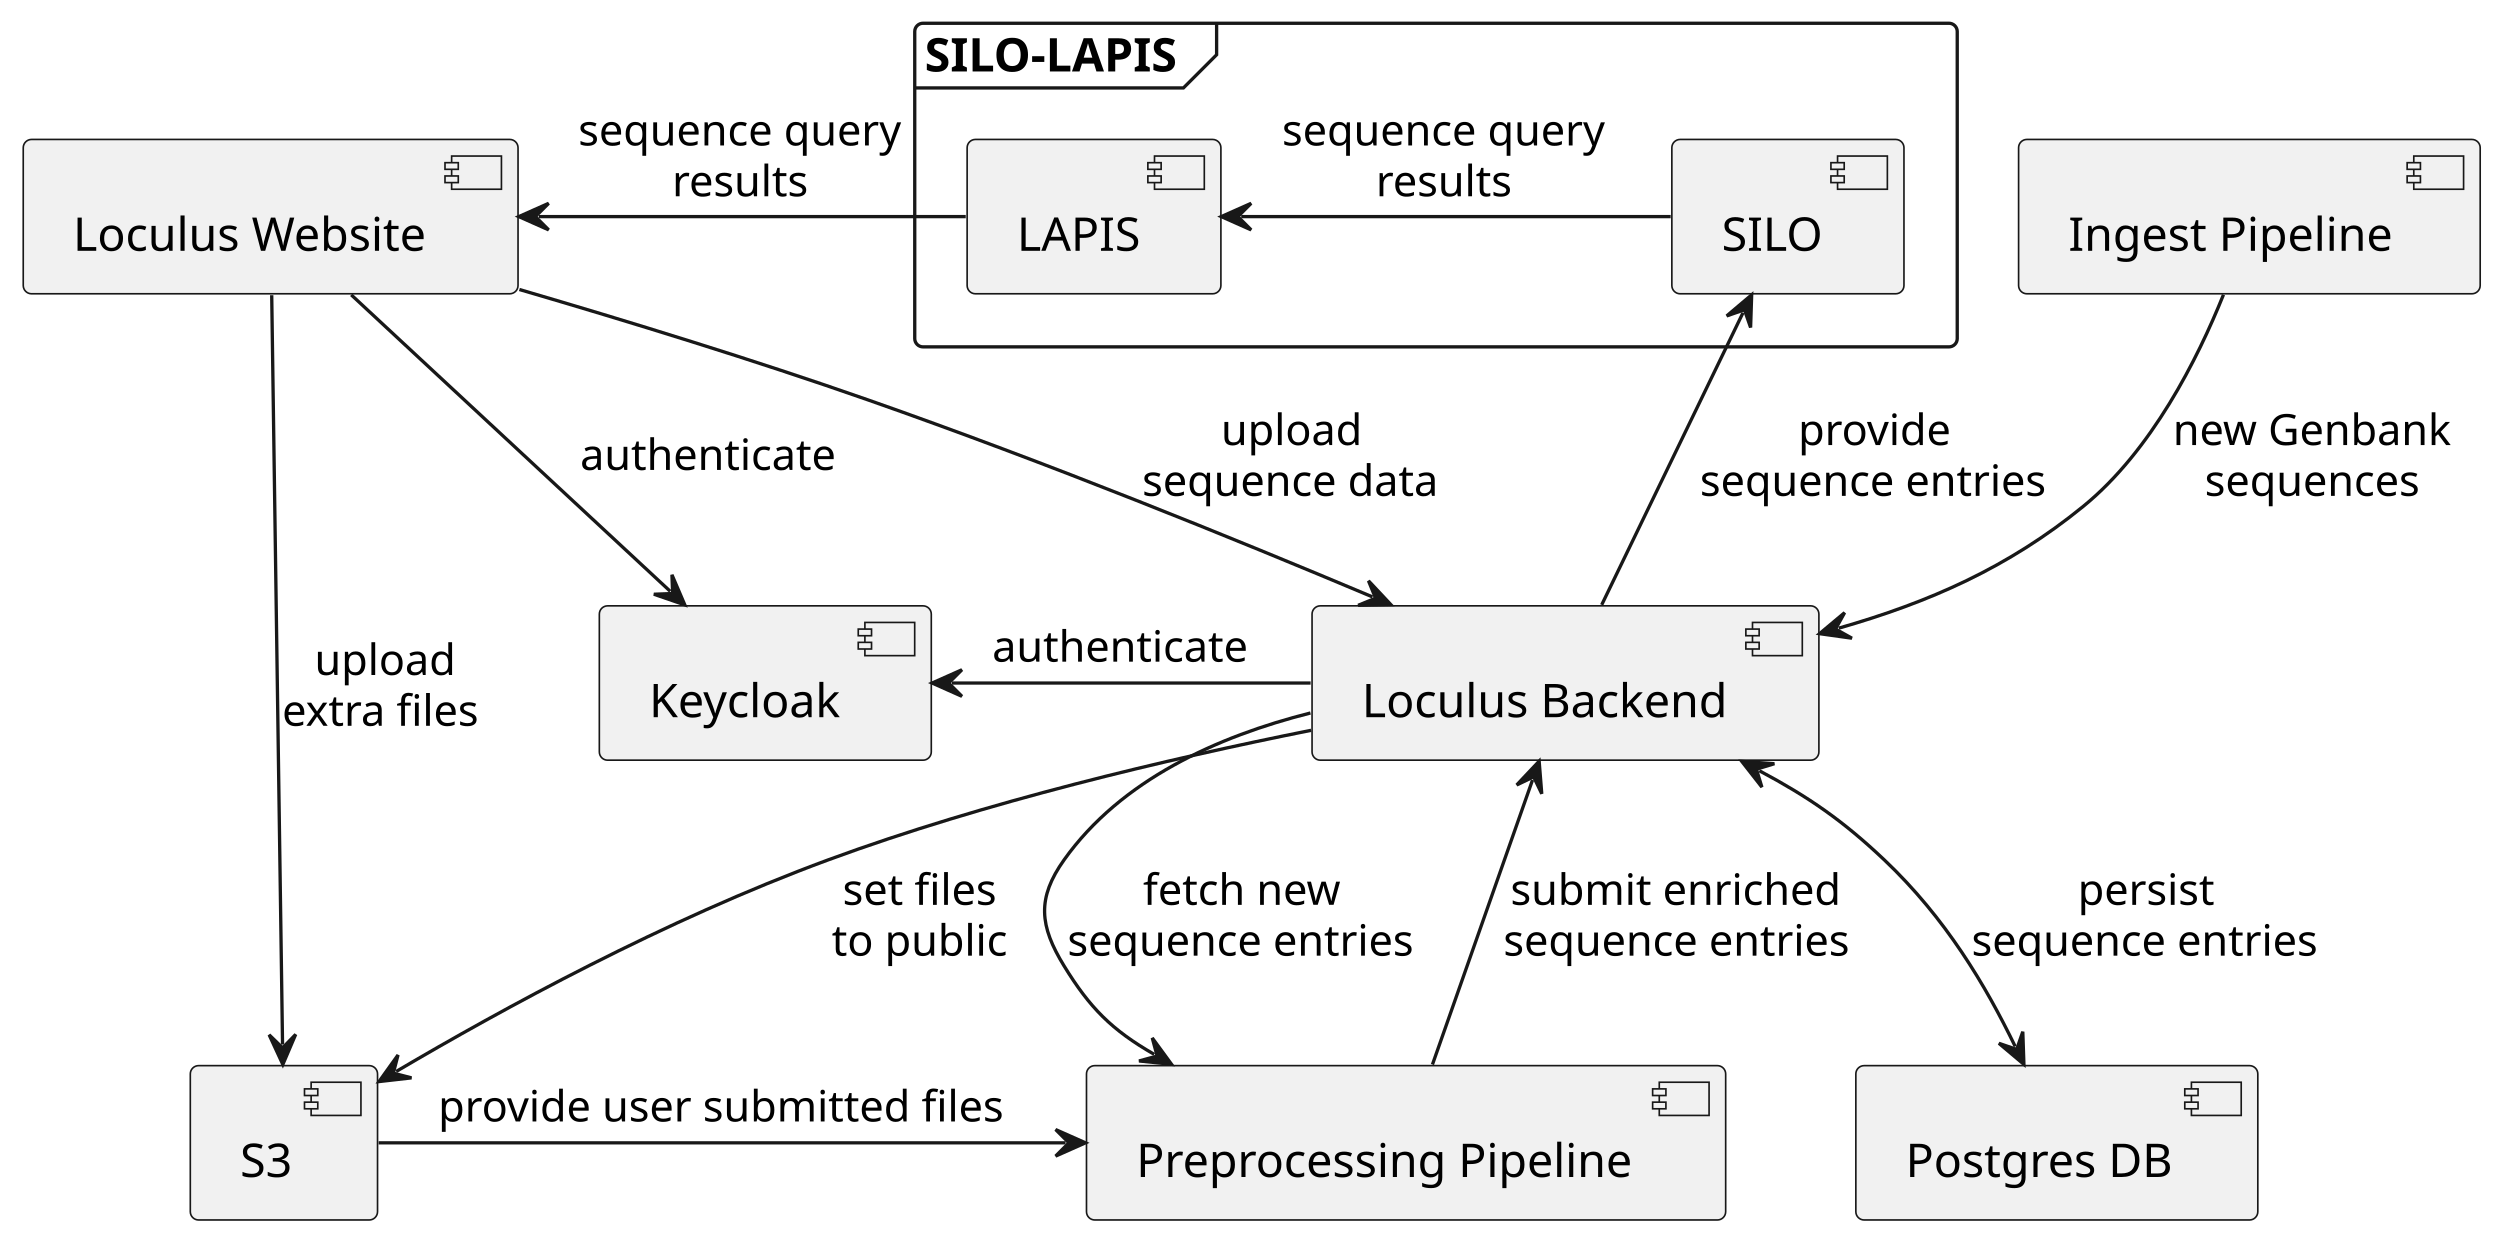
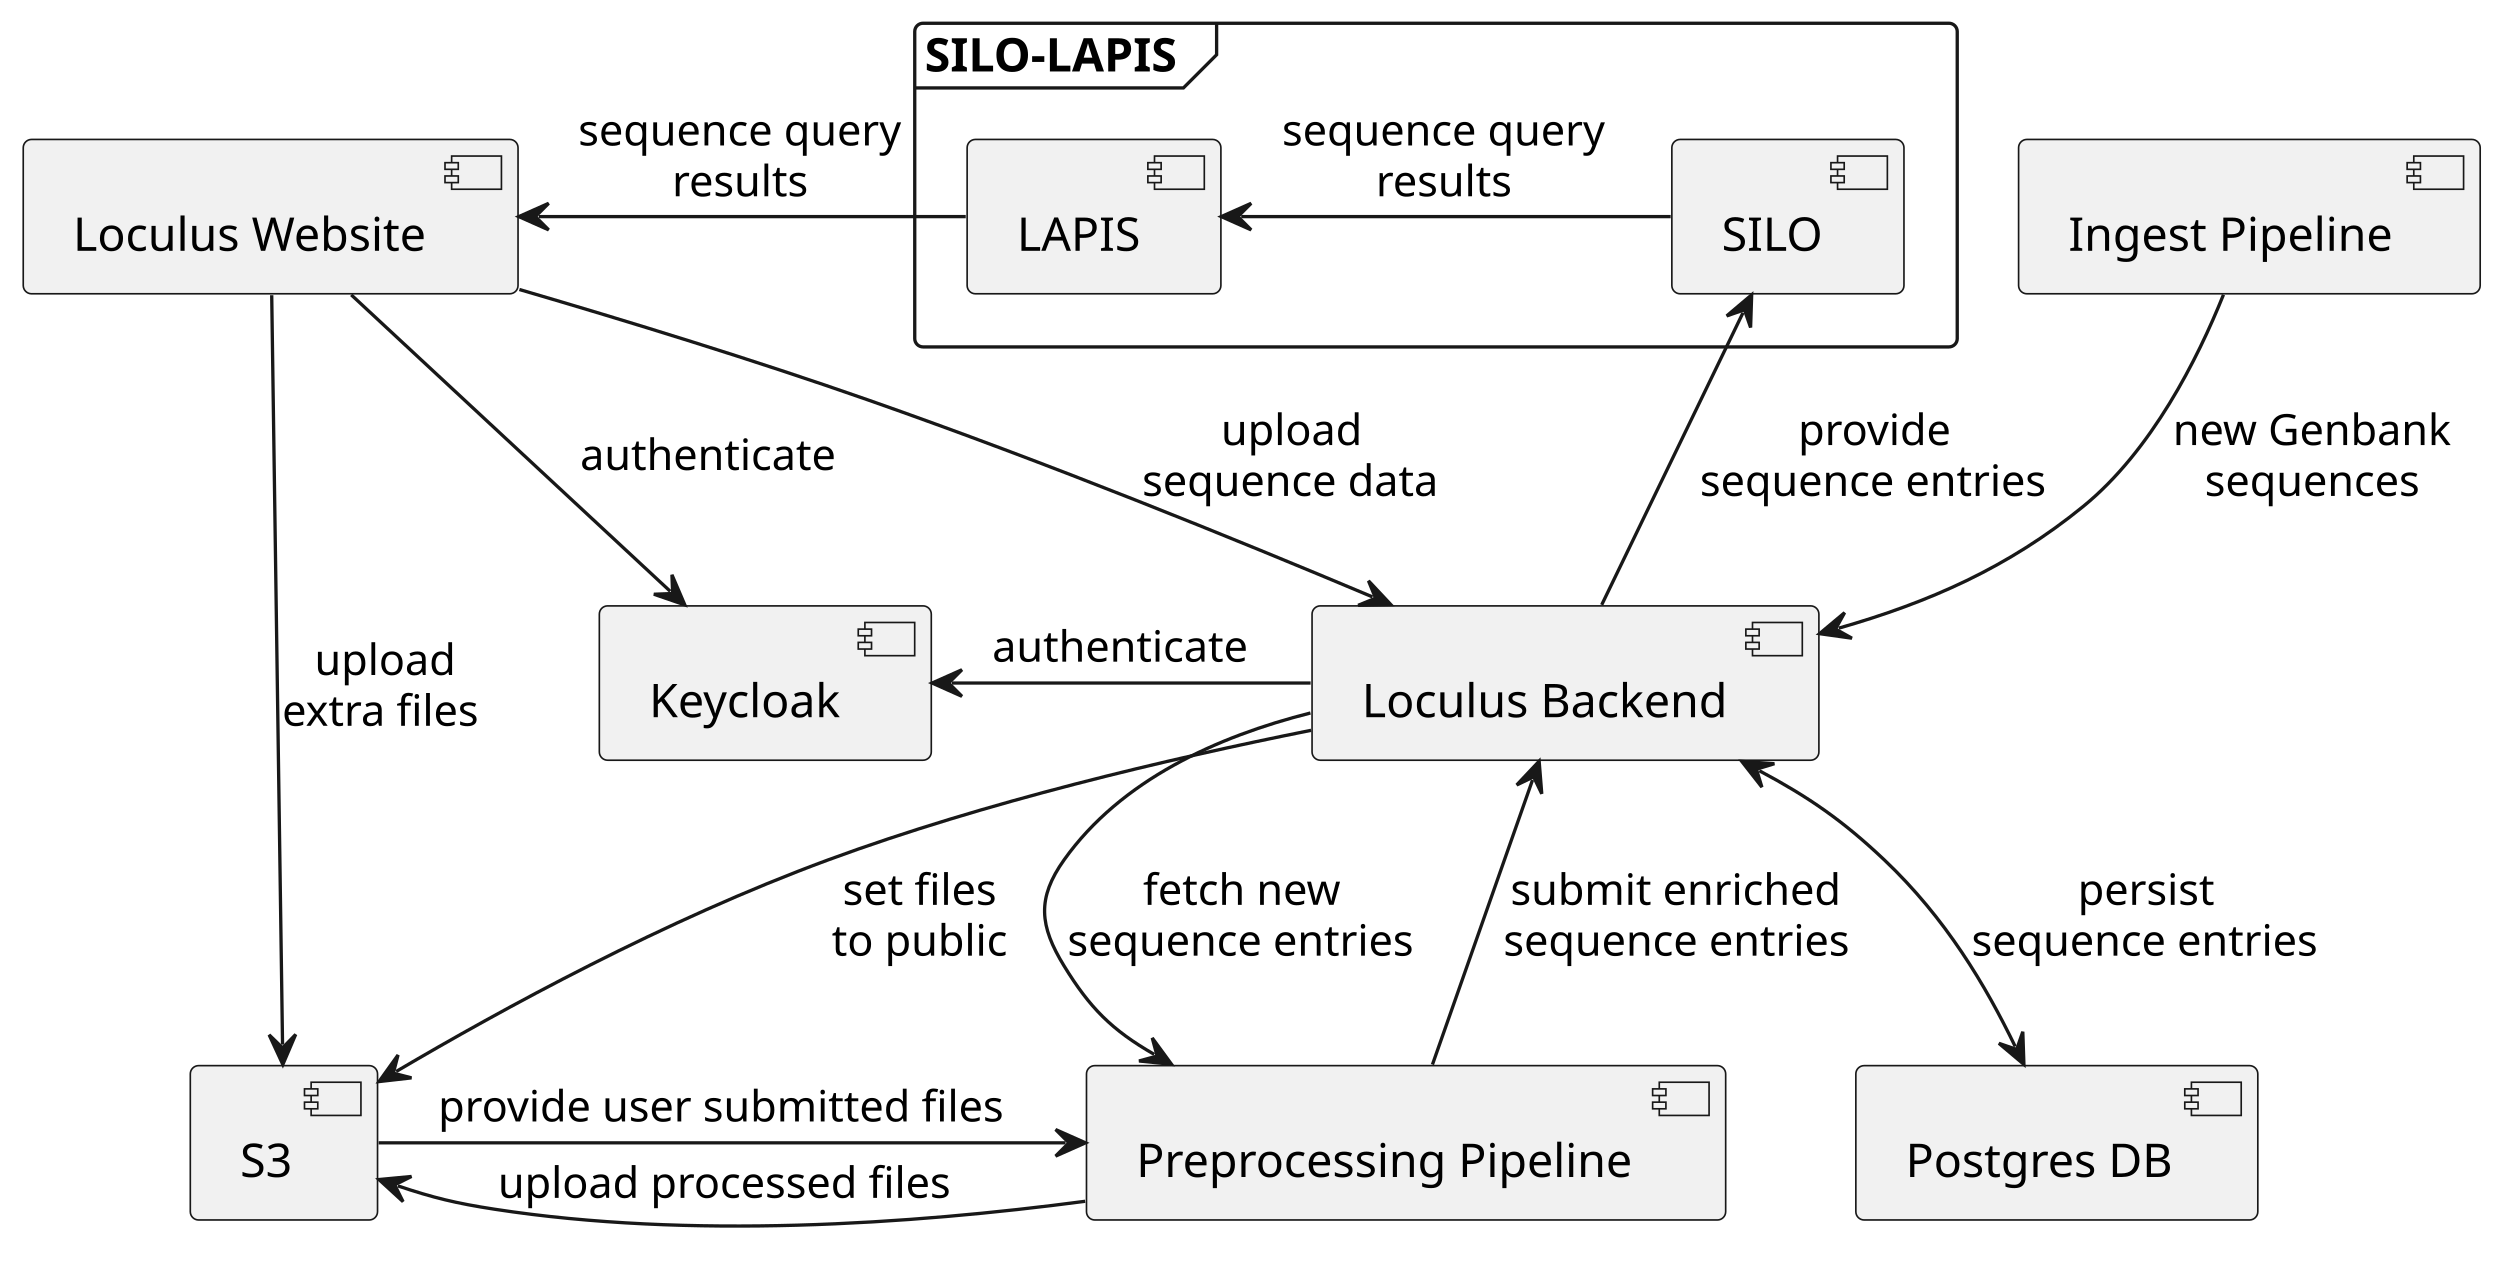
- <svg xmlns="http://www.w3.org/2000/svg" contentStyleType="text/css" data-diagram-type="DESCRIPTION" height="373px" preserveAspectRatio="none" style="width:753px;height:373px;background:#FFFFFF;" version="1.1" viewBox="0 0 753 373" width="753px" zoomAndPan="magnify">
+ <svg xmlns="http://www.w3.org/2000/svg" contentStyleType="text/css" data-diagram-type="DESCRIPTION" height="380px" preserveAspectRatio="none" style="width:753px;height:380px;background:#FFFFFF;" version="1.1" viewBox="0 0 753 380" width="753px" zoomAndPan="magnify">
  <defs />
  <g>
    <g class="cluster" data-entity="SILO-LAPIS" data-source-line="16" data-uid="ent0009" id="cluster_SILO-LAPIS">
-       <rect fill="none" height="97.48" rx="2.5" ry="2.5" style="stroke:#181818;stroke-width:1;" width="314" x="275.52" y="7" />
+       <rect fill="none" height="97.49" rx="2.5" ry="2.5" style="stroke:#181818;stroke-width:1;" width="314" x="275.52" y="7" />
      <path d="M366.444,7 L366.444,16.488 L356.444,26.488 L275.52,26.488" fill="none" style="stroke:#181818;stroke-width:1;" />
      <text fill="#000000" font-family="sans-serif" font-size="14" font-weight="bold" lengthAdjust="spacing" textLength="80.924" x="278.52" y="21.535">SILO-LAPIS</text>
    </g>
    <g class="entity" data-entity="SILO" data-source-line="17" data-uid="ent0010" id="entity_SILO">
      <rect fill="#F1F1F1" height="46.488" rx="2.5" ry="2.5" style="stroke:#181818;stroke-width:0.5;" width="69.914" x="503.56" y="42" />
      <rect fill="#F1F1F1" height="10" style="stroke:#181818;stroke-width:0.5;" width="15" x="553.474" y="47" />
      <rect fill="#F1F1F1" height="2" style="stroke:#181818;stroke-width:0.5;" width="4" x="551.474" y="49" />
      <rect fill="#F1F1F1" height="2" style="stroke:#181818;stroke-width:0.5;" width="4" x="551.474" y="53" />
      <text fill="#000000" font-family="sans-serif" font-size="14" lengthAdjust="spacing" textLength="29.914" x="518.56" y="75.535">SILO</text>
    </g>
    <g class="entity" data-entity="LAPIS" data-source-line="18" data-uid="ent0011" id="entity_LAPIS">
      <rect fill="#F1F1F1" height="46.488" rx="2.5" ry="2.5" style="stroke:#181818;stroke-width:0.5;" width="76.436" x="291.3" y="42" />
      <rect fill="#F1F1F1" height="10" style="stroke:#181818;stroke-width:0.5;" width="15" x="347.736" y="47" />
      <rect fill="#F1F1F1" height="2" style="stroke:#181818;stroke-width:0.5;" width="4" x="345.736" y="49" />
      <rect fill="#F1F1F1" height="2" style="stroke:#181818;stroke-width:0.5;" width="4" x="345.736" y="53" />
      <text fill="#000000" font-family="sans-serif" font-size="14" lengthAdjust="spacing" textLength="36.435" x="306.3" y="75.535">LAPIS</text>
    </g>
    <g class="entity" data-entity="Website" data-source-line="2" data-uid="ent0002" id="entity_Website">
      <rect fill="#F1F1F1" height="46.488" rx="2.5" ry="2.5" style="stroke:#181818;stroke-width:0.5;" width="149.033" x="7" y="42" />
      <rect fill="#F1F1F1" height="10" style="stroke:#181818;stroke-width:0.5;" width="15" x="136.033" y="47" />
      <rect fill="#F1F1F1" height="2" style="stroke:#181818;stroke-width:0.5;" width="4" x="134.033" y="49" />
      <rect fill="#F1F1F1" height="2" style="stroke:#181818;stroke-width:0.5;" width="4" x="134.033" y="53" />
      <text fill="#000000" font-family="sans-serif" font-size="14" lengthAdjust="spacing" textLength="109.033" x="22" y="75.535">Loculus Website</text>
    </g>
    <g class="entity" data-entity="Backend" data-source-line="5" data-uid="ent0003" id="entity_Backend">
-       <rect fill="#F1F1F1" height="46.488" rx="2.5" ry="2.5" style="stroke:#181818;stroke-width:0.5;" width="152.663" x="395.19" y="182.48" />
-       <rect fill="#F1F1F1" height="10" style="stroke:#181818;stroke-width:0.5;" width="15" x="527.853" y="187.48" />
-       <rect fill="#F1F1F1" height="2" style="stroke:#181818;stroke-width:0.5;" width="4" x="525.853" y="189.48" />
-       <rect fill="#F1F1F1" height="2" style="stroke:#181818;stroke-width:0.5;" width="4" x="525.853" y="193.48" />
-       <text fill="#000000" font-family="sans-serif" font-size="14" lengthAdjust="spacing" textLength="112.663" x="410.19" y="216.015">Loculus Backend</text>
+       <rect fill="#F1F1F1" height="46.488" rx="2.5" ry="2.5" style="stroke:#181818;stroke-width:0.5;" width="152.663" x="395.19" y="182.49" />
+       <rect fill="#F1F1F1" height="10" style="stroke:#181818;stroke-width:0.5;" width="15" x="527.853" y="187.49" />
+       <rect fill="#F1F1F1" height="2" style="stroke:#181818;stroke-width:0.5;" width="4" x="525.853" y="189.49" />
+       <rect fill="#F1F1F1" height="2" style="stroke:#181818;stroke-width:0.5;" width="4" x="525.853" y="193.49" />
+       <text fill="#000000" font-family="sans-serif" font-size="14" lengthAdjust="spacing" textLength="112.663" x="410.19" y="216.025">Loculus Backend</text>
    </g>
    <g class="entity" data-entity="Keycloak" data-source-line="6" data-uid="ent0004" id="entity_Keycloak">
-       <rect fill="#F1F1F1" height="46.488" rx="2.5" ry="2.5" style="stroke:#181818;stroke-width:0.5;" width="99.985" x="180.52" y="182.48" />
-       <rect fill="#F1F1F1" height="10" style="stroke:#181818;stroke-width:0.5;" width="15" x="260.505" y="187.48" />
-       <rect fill="#F1F1F1" height="2" style="stroke:#181818;stroke-width:0.5;" width="4" x="258.505" y="189.48" />
-       <rect fill="#F1F1F1" height="2" style="stroke:#181818;stroke-width:0.5;" width="4" x="258.505" y="193.48" />
-       <text fill="#000000" font-family="sans-serif" font-size="14" lengthAdjust="spacing" textLength="59.985" x="195.52" y="216.015">Keycloak</text>
+       <rect fill="#F1F1F1" height="46.488" rx="2.5" ry="2.5" style="stroke:#181818;stroke-width:0.5;" width="99.985" x="180.52" y="182.49" />
+       <rect fill="#F1F1F1" height="10" style="stroke:#181818;stroke-width:0.5;" width="15" x="260.505" y="187.49" />
+       <rect fill="#F1F1F1" height="2" style="stroke:#181818;stroke-width:0.5;" width="4" x="258.505" y="189.49" />
+       <rect fill="#F1F1F1" height="2" style="stroke:#181818;stroke-width:0.5;" width="4" x="258.505" y="193.49" />
+       <text fill="#000000" font-family="sans-serif" font-size="14" lengthAdjust="spacing" textLength="59.985" x="195.52" y="216.025">Keycloak</text>
    </g>
    <g class="entity" data-entity="Postgres" data-source-line="9" data-uid="ent0005" id="entity_Postgres">
      <rect fill="#F1F1F1" height="46.488" rx="2.5" ry="2.5" style="stroke:#181818;stroke-width:0.5;" width="121.074" x="558.98" y="320.97" />
      <rect fill="#F1F1F1" height="10" style="stroke:#181818;stroke-width:0.5;" width="15" x="660.054" y="325.97" />
      <rect fill="#F1F1F1" height="2" style="stroke:#181818;stroke-width:0.5;" width="4" x="658.054" y="327.97" />
      <rect fill="#F1F1F1" height="2" style="stroke:#181818;stroke-width:0.5;" width="4" x="658.054" y="331.97" />
      <text fill="#000000" font-family="sans-serif" font-size="14" lengthAdjust="spacing" textLength="81.074" x="573.98" y="354.505">Postgres DB</text>
    </g>
    <g class="entity" data-entity="S3" data-source-line="10" data-uid="ent0006" id="entity_S3">
      <rect fill="#F1F1F1" height="46.488" rx="2.5" ry="2.5" style="stroke:#181818;stroke-width:0.5;" width="56.393" x="57.32" y="320.97" />
      <rect fill="#F1F1F1" height="10" style="stroke:#181818;stroke-width:0.5;" width="15" x="93.713" y="325.97" />
      <rect fill="#F1F1F1" height="2" style="stroke:#181818;stroke-width:0.5;" width="4" x="91.713" y="327.97" />
      <rect fill="#F1F1F1" height="2" style="stroke:#181818;stroke-width:0.5;" width="4" x="91.713" y="331.97" />
      <text fill="#000000" font-family="sans-serif" font-size="14" lengthAdjust="spacing" textLength="16.393" x="72.32" y="354.505">S3</text>
    </g>
    <g class="entity" data-entity="Preprocessing" data-source-line="12" data-uid="ent0007" id="entity_Preprocessing">
      <rect fill="#F1F1F1" height="46.488" rx="2.5" ry="2.5" style="stroke:#181818;stroke-width:0.5;" width="192.523" x="327.25" y="320.97" />
      <rect fill="#F1F1F1" height="10" style="stroke:#181818;stroke-width:0.5;" width="15" x="499.773" y="325.97" />
      <rect fill="#F1F1F1" height="2" style="stroke:#181818;stroke-width:0.5;" width="4" x="497.773" y="327.97" />
      <rect fill="#F1F1F1" height="2" style="stroke:#181818;stroke-width:0.5;" width="4" x="497.773" y="331.97" />
      <text fill="#000000" font-family="sans-serif" font-size="14" lengthAdjust="spacing" textLength="152.523" x="342.25" y="354.505">Preprocessing Pipeline</text>
    </g>
    <g class="entity" data-entity="Ingest" data-source-line="13" data-uid="ent0008" id="entity_Ingest">
      <rect fill="#F1F1F1" height="46.488" rx="2.5" ry="2.5" style="stroke:#181818;stroke-width:0.5;" width="139.032" x="608" y="42" />
      <rect fill="#F1F1F1" height="10" style="stroke:#181818;stroke-width:0.5;" width="15" x="727.032" y="47" />
      <rect fill="#F1F1F1" height="2" style="stroke:#181818;stroke-width:0.5;" width="4" x="725.032" y="49" />
      <rect fill="#F1F1F1" height="2" style="stroke:#181818;stroke-width:0.5;" width="4" x="725.032" y="53" />
      <text fill="#000000" font-family="sans-serif" font-size="14" lengthAdjust="spacing" textLength="99.032" x="623" y="75.535">Ingest Pipeline</text>
    </g>
    <g class="link" data-entity-1="Website" data-entity-2="Keycloak" data-source-line="21" data-uid="lnk12" id="link_Website_Keycloak">
      <path d="M105.79,88.8 C133.5,114.55 174.155,152.346 201.865,178.096" fill="none" id="Website-to-Keycloak" style="stroke:#181818;stroke-width:1;" />
      <polygon fill="#181818" points="206.26,182.18,202.39,173.123,202.597,178.776,196.944,178.984,206.26,182.18" style="stroke:#181818;stroke-width:1;" />
-       <text fill="#000000" font-family="sans-serif" font-size="13" lengthAdjust="spacing" textLength="78.051" x="174.74" y="141.548">authenticate</text>
+       <text fill="#000000" font-family="sans-serif" font-size="13" lengthAdjust="spacing" textLength="78.051" x="174.74" y="141.558">authenticate</text>
    </g>
    <g class="link" data-entity-1="Keycloak" data-entity-2="Backend" data-source-line="22" data-uid="lnk14" id="link_Keycloak_Backend">
      <path d="M286.74,205.73 C319.71,205.73 357.47,205.73 394.76,205.73" fill="none" id="Keycloak-backto-Backend" style="stroke:#181818;stroke-width:1;" />
      <polygon fill="#181818" points="280.74,205.73,289.74,209.73,285.74,205.73,289.74,201.73,280.74,205.73" style="stroke:#181818;stroke-width:1;" />
      <text fill="#000000" font-family="sans-serif" font-size="13" lengthAdjust="spacing" textLength="78.051" x="298.85" y="199.298">authenticate</text>
    </g>
    <g class="link" data-entity-1="Website" data-entity-2="Backend" data-source-line="24" data-uid="lnk15" id="link_Website_Backend">
-       <path d="M156.44,87.2 C188.95,96.71 227.33,108.5 261.52,120.48 C315.83,139.52 371.22,162.032 413.4,179.792" fill="none" id="Website-to-Backend" style="stroke:#181818;stroke-width:1;" />
+       <path d="M156.44,87.2 C188.95,96.71 227.33,108.5 261.52,120.49 C315.83,139.52 371.22,162.032 413.4,179.792" fill="none" id="Website-to-Backend" style="stroke:#181818;stroke-width:1;" />
      <polygon fill="#181818" points="418.93,182.12,412.188,174.941,414.322,180.18,409.083,182.314,418.93,182.12" style="stroke:#181818;stroke-width:1;" />
-       <text fill="#000000" font-family="sans-serif" font-size="13" lengthAdjust="spacing" textLength="43.355" x="367.767" y="134.048">upload</text>
-       <text fill="#000000" font-family="sans-serif" font-size="13" lengthAdjust="spacing" textLength="90.848" x="344.02" y="149.359">sequence data</text>
+       <text fill="#000000" font-family="sans-serif" font-size="13" lengthAdjust="spacing" textLength="43.355" x="367.767" y="134.058">upload</text>
+       <text fill="#000000" font-family="sans-serif" font-size="13" lengthAdjust="spacing" textLength="90.848" x="344.02" y="149.369">sequence data</text>
    </g>
    <g class="link" data-entity-1="Backend" data-entity-2="Preprocessing" data-source-line="25" data-uid="lnk16" id="link_Backend_Preprocessing">
-       <path d="M394.71,214.75 C366.67,221.82 337.65,234.91 320.52,258.97 C312.27,270.56 313.07,278.85 320.52,290.97 C328.23,303.53 334.797,310.192 347.667,317.582" fill="none" id="Backend-to-Preprocessing" style="stroke:#181818;stroke-width:1;" />
-       <polygon fill="#181818" points="352.87,320.57,347.057,312.62,348.534,318.08,343.073,319.557,352.87,320.57" style="stroke:#181818;stroke-width:1;" />
+       <path d="M394.71,214.75 C366.67,221.83 337.65,234.91 320.52,258.97 C312.27,270.56 313.07,278.85 320.52,290.97 C328.23,303.53 334.795,310.205 347.665,317.585" fill="none" id="Backend-to-Preprocessing" style="stroke:#181818;stroke-width:1;" />
+       <polygon fill="#181818" points="352.87,320.57,347.052,312.623,348.533,318.083,343.073,319.563,352.87,320.57" style="stroke:#181818;stroke-width:1;" />
      <text fill="#000000" font-family="sans-serif" font-size="13" lengthAdjust="spacing" textLength="61.052" x="344.276" y="272.538">fetch new</text>
      <text fill="#000000" font-family="sans-serif" font-size="13" lengthAdjust="spacing" textLength="106.564" x="321.52" y="287.849">sequence entries</text>
    </g>
    <g class="link" data-entity-1="Backend" data-entity-2="Preprocessing" data-source-line="26" data-uid="lnk17" id="link_Backend_Preprocessing">
-       <path d="M461.599,234.93 C452.709,260.21 440.35,295.34 431.45,320.64" fill="none" id="Backend-backto-Preprocessing" style="stroke:#181818;stroke-width:1;" />
-       <polygon fill="#181818" points="463.59,229.27,456.831,236.433,461.931,233.987,464.378,239.087,463.59,229.27" style="stroke:#181818;stroke-width:1;" />
+       <path d="M461.6,234.93 C452.71,260.221 440.35,295.34 431.45,320.65" fill="none" id="Backend-backto-Preprocessing" style="stroke:#181818;stroke-width:1;" />
+       <polygon fill="#181818" points="463.59,229.27,456.832,236.434,461.932,233.987,464.379,239.087,463.59,229.27" style="stroke:#181818;stroke-width:1;" />
      <text fill="#000000" font-family="sans-serif" font-size="13" lengthAdjust="spacing" textLength="102.286" x="454.959" y="272.538">submit enriched</text>
      <text fill="#000000" font-family="sans-serif" font-size="13" lengthAdjust="spacing" textLength="106.564" x="452.82" y="287.849">sequence entries</text>
    </g>
    <g class="link" data-entity-1="Backend" data-entity-2="Postgres" data-source-line="27" data-uid="lnk18" id="link_Backend_Postgres">
-       <path d="M529.916,232.15 C544.866,240.11 555.12,247.23 567.52,258.97 C586.11,276.58 598.058,296.833 606.978,315.193" fill="none" id="Backend-Postgres" style="stroke:#181818;stroke-width:1;" />
+       <path d="M529.916,232.15 C544.866,240.11 555.12,247.23 567.52,258.97 C586.11,276.58 598.059,296.833 606.979,315.203" fill="none" id="Backend-Postgres" style="stroke:#181818;stroke-width:1;" />
      <polygon fill="#181818" points="524.62,229.33,530.684,237.09,529.033,231.68,534.444,230.029,524.62,229.33" style="stroke:#181818;stroke-width:1;" />
-       <polygon fill="#181818" points="609.6,320.59,609.265,310.747,607.415,316.093,602.069,314.243,609.6,320.59" style="stroke:#181818;stroke-width:1;" />
+       <polygon fill="#181818" points="609.6,320.6,609.267,310.757,607.416,316.102,602.071,314.251,609.6,320.6" style="stroke:#181818;stroke-width:1;" />
      <text fill="#000000" font-family="sans-serif" font-size="13" lengthAdjust="spacing" textLength="42.618" x="625.813" y="272.538">persist</text>
      <text fill="#000000" font-family="sans-serif" font-size="13" lengthAdjust="spacing" textLength="106.564" x="593.84" y="287.849">sequence entries</text>
    </g>
    <g class="link" data-entity-1="Ingest" data-entity-2="Backend" data-source-line="28" data-uid="lnk19" id="link_Ingest_Backend">
-       <path d="M669.71,88.76 C661.89,108.21 648.04,135.74 627.52,152.48 C604.83,170.99 581.068,181.397 553.818,189.207" fill="none" id="Ingest-to-Backend" style="stroke:#181818;stroke-width:1;" />
+       <path d="M669.71,88.76 C661.89,108.21 648.04,135.75 627.52,152.49 C604.83,170.99 581.068,181.397 553.818,189.207" fill="none" id="Ingest-to-Backend" style="stroke:#181818;stroke-width:1;" />
      <polygon fill="#181818" points="548.05,190.86,557.804,192.226,552.856,189.482,555.6,184.535,548.05,190.86" style="stroke:#181818;stroke-width:1;" />
-       <text fill="#000000" font-family="sans-serif" font-size="13" lengthAdjust="spacing" textLength="85.173" x="654.46" y="134.048">new Genbank</text>
-       <text fill="#000000" font-family="sans-serif" font-size="13" lengthAdjust="spacing" textLength="65.959" x="664.067" y="149.359">sequences</text>
+       <text fill="#000000" font-family="sans-serif" font-size="13" lengthAdjust="spacing" textLength="85.173" x="654.46" y="134.058">new Genbank</text>
+       <text fill="#000000" font-family="sans-serif" font-size="13" lengthAdjust="spacing" textLength="65.959" x="664.067" y="149.369">sequences</text>
    </g>
    <g class="link" data-entity-1="SILO" data-entity-2="Backend" data-source-line="30" data-uid="lnk21" id="link_SILO_Backend">
      <path d="M524.987,94.201 C512.527,119.951 494.88,156.43 482.43,182.18" fill="none" id="SILO-backto-Backend" style="stroke:#181818;stroke-width:1;" />
      <polygon fill="#181818" points="527.6,88.8,520.079,95.159,525.422,93.301,527.28,98.644,527.6,88.8" style="stroke:#181818;stroke-width:1;" />
-       <text fill="#000000" font-family="sans-serif" font-size="13" lengthAdjust="spacing" textLength="47.398" x="541.603" y="134.048">provide</text>
-       <text fill="#000000" font-family="sans-serif" font-size="13" lengthAdjust="spacing" textLength="106.564" x="512.02" y="149.359">sequence entries</text>
+       <text fill="#000000" font-family="sans-serif" font-size="13" lengthAdjust="spacing" textLength="47.398" x="541.603" y="134.058">provide</text>
+       <text fill="#000000" font-family="sans-serif" font-size="13" lengthAdjust="spacing" textLength="106.564" x="512.02" y="149.369">sequence entries</text>
    </g>
    <g class="link" data-entity-1="Website" data-entity-2="LAPIS" data-source-line="31" data-uid="lnk23" id="link_Website_LAPIS">
      <path d="M162.26,65.24 C206.62,65.24 255.01,65.24 290.88,65.24" fill="none" id="Website-backto-LAPIS" style="stroke:#181818;stroke-width:1;" />
      <polygon fill="#181818" points="156.26,65.24,165.26,69.24,161.26,65.24,165.26,61.24,156.26,65.24" style="stroke:#181818;stroke-width:1;" />
      <text fill="#000000" font-family="sans-serif" font-size="13" lengthAdjust="spacing" textLength="99.049" x="174.17" y="43.808">sequence query</text>
      <text fill="#000000" font-family="sans-serif" font-size="13" lengthAdjust="spacing" textLength="42.504" x="202.442" y="59.119">results</text>
    </g>
    <g class="link" data-entity-1="LAPIS" data-entity-2="SILO" data-source-line="32" data-uid="lnk24" id="link_LAPIS_SILO">
      <path d="M373.85,65.24 C412.5,65.24 465.67,65.24 503.21,65.24" fill="none" id="LAPIS-backto-SILO" style="stroke:#181818;stroke-width:1;" />
      <polygon fill="#181818" points="367.85,65.24,376.85,69.24,372.85,65.24,376.85,61.24,367.85,65.24" style="stroke:#181818;stroke-width:1;" />
      <text fill="#000000" font-family="sans-serif" font-size="13" lengthAdjust="spacing" textLength="99.049" x="386.15" y="43.808">sequence query</text>
      <text fill="#000000" font-family="sans-serif" font-size="13" lengthAdjust="spacing" textLength="42.504" x="414.423" y="59.119">results</text>
    </g>
    <g class="link" data-entity-1="Website" data-entity-2="S3" data-source-line="34" data-uid="lnk25" id="link_Website_S3">
-       <path d="M81.84,88.91 C82.6,140.97 84.353,262.631 85.103,314.621" fill="none" id="Website-to-S3" style="stroke:#181818;stroke-width:1;" />
-       <polygon fill="#181818" points="85.19,320.62,89.06,311.563,85.118,315.62,81.061,311.679,85.19,320.62" style="stroke:#181818;stroke-width:1;" />
+       <path d="M81.84,88.91 C82.6,140.97 84.353,262.631 85.103,314.631" fill="none" id="Website-to-S3" style="stroke:#181818;stroke-width:1;" />
+       <polygon fill="#181818" points="85.19,320.63,89.06,311.573,85.118,315.63,81.061,311.689,85.19,320.63" style="stroke:#181818;stroke-width:1;" />
      <text fill="#000000" font-family="sans-serif" font-size="13" lengthAdjust="spacing" textLength="43.355" x="94.73" y="203.298">upload</text>
      <text fill="#000000" font-family="sans-serif" font-size="13" lengthAdjust="spacing" textLength="62.855" x="84.98" y="218.609">extra files</text>
    </g>
    <g class="link" data-entity-1="Backend" data-entity-2="S3" data-source-line="35" data-uid="lnk26" id="link_Backend_S3">
-       <path d="M394.9,219.97 C351.49,228.65 296.61,241.63 249.52,258.97 C199.96,277.22 151.321,303.896 119.331,322.726" fill="none" id="Backend-to-S3" style="stroke:#181818;stroke-width:1;" />
-       <polygon fill="#181818" points="114.16,325.77,123.945,324.652,118.469,323.234,119.887,317.757,114.16,325.77" style="stroke:#181818;stroke-width:1;" />
+       <path d="M394.9,219.97 C351.49,228.66 296.61,241.63 249.52,258.97 C199.96,277.22 151.321,303.908 119.331,322.728" fill="none" id="Backend-to-S3" style="stroke:#181818;stroke-width:1;" />
+       <polygon fill="#181818" points="114.16,325.77,123.945,324.654,118.469,323.235,119.889,317.759,114.16,325.77" style="stroke:#181818;stroke-width:1;" />
      <text fill="#000000" font-family="sans-serif" font-size="13" lengthAdjust="spacing" textLength="49.01" x="253.799" y="272.538">set files</text>
      <text fill="#000000" font-family="sans-serif" font-size="13" lengthAdjust="spacing" textLength="55.567" x="250.52" y="287.849">to public</text>
    </g>
    <g class="link" data-entity-1="S3" data-entity-2="Preprocessing" data-source-line="36" data-uid="lnk27" id="link_S3_Preprocessing">
      <path d="M114.04,344.22 C160.52,344.22 248.64,344.22 320.95,344.22" fill="none" id="S3-to-Preprocessing" style="stroke:#181818;stroke-width:1;" />
      <polygon fill="#181818" points="326.95,344.22,317.95,340.22,321.95,344.22,317.95,348.22,326.95,344.22" style="stroke:#181818;stroke-width:1;" />
      <text fill="#000000" font-family="sans-serif" font-size="13" lengthAdjust="spacing" textLength="177.081" x="131.98" y="337.788">provide user submitted files</text>
    </g>
+     <g class="link" data-entity-1="S3" data-entity-2="Preprocessing" data-source-line="37" data-uid="lnk29" id="link_S3_Preprocessing">
+       <path d="M119.828,357.188 C130.588,360.798 137.34,362.43 148.98,364.22 C207.67,373.25 274.06,368.8 326.85,361.83" fill="none" id="S3-backto-Preprocessing" style="stroke:#181818;stroke-width:1;" />
+       <polygon fill="#181818" points="114.14,355.28,121.4,361.935,118.88,356.87,123.945,354.35,114.14,355.28" style="stroke:#181818;stroke-width:1;" />
+       <text fill="#000000" font-family="sans-serif" font-size="13" lengthAdjust="spacing" textLength="141.813" x="149.98" y="360.788">upload processed files</text>
+     </g>
  </g>
</svg>
